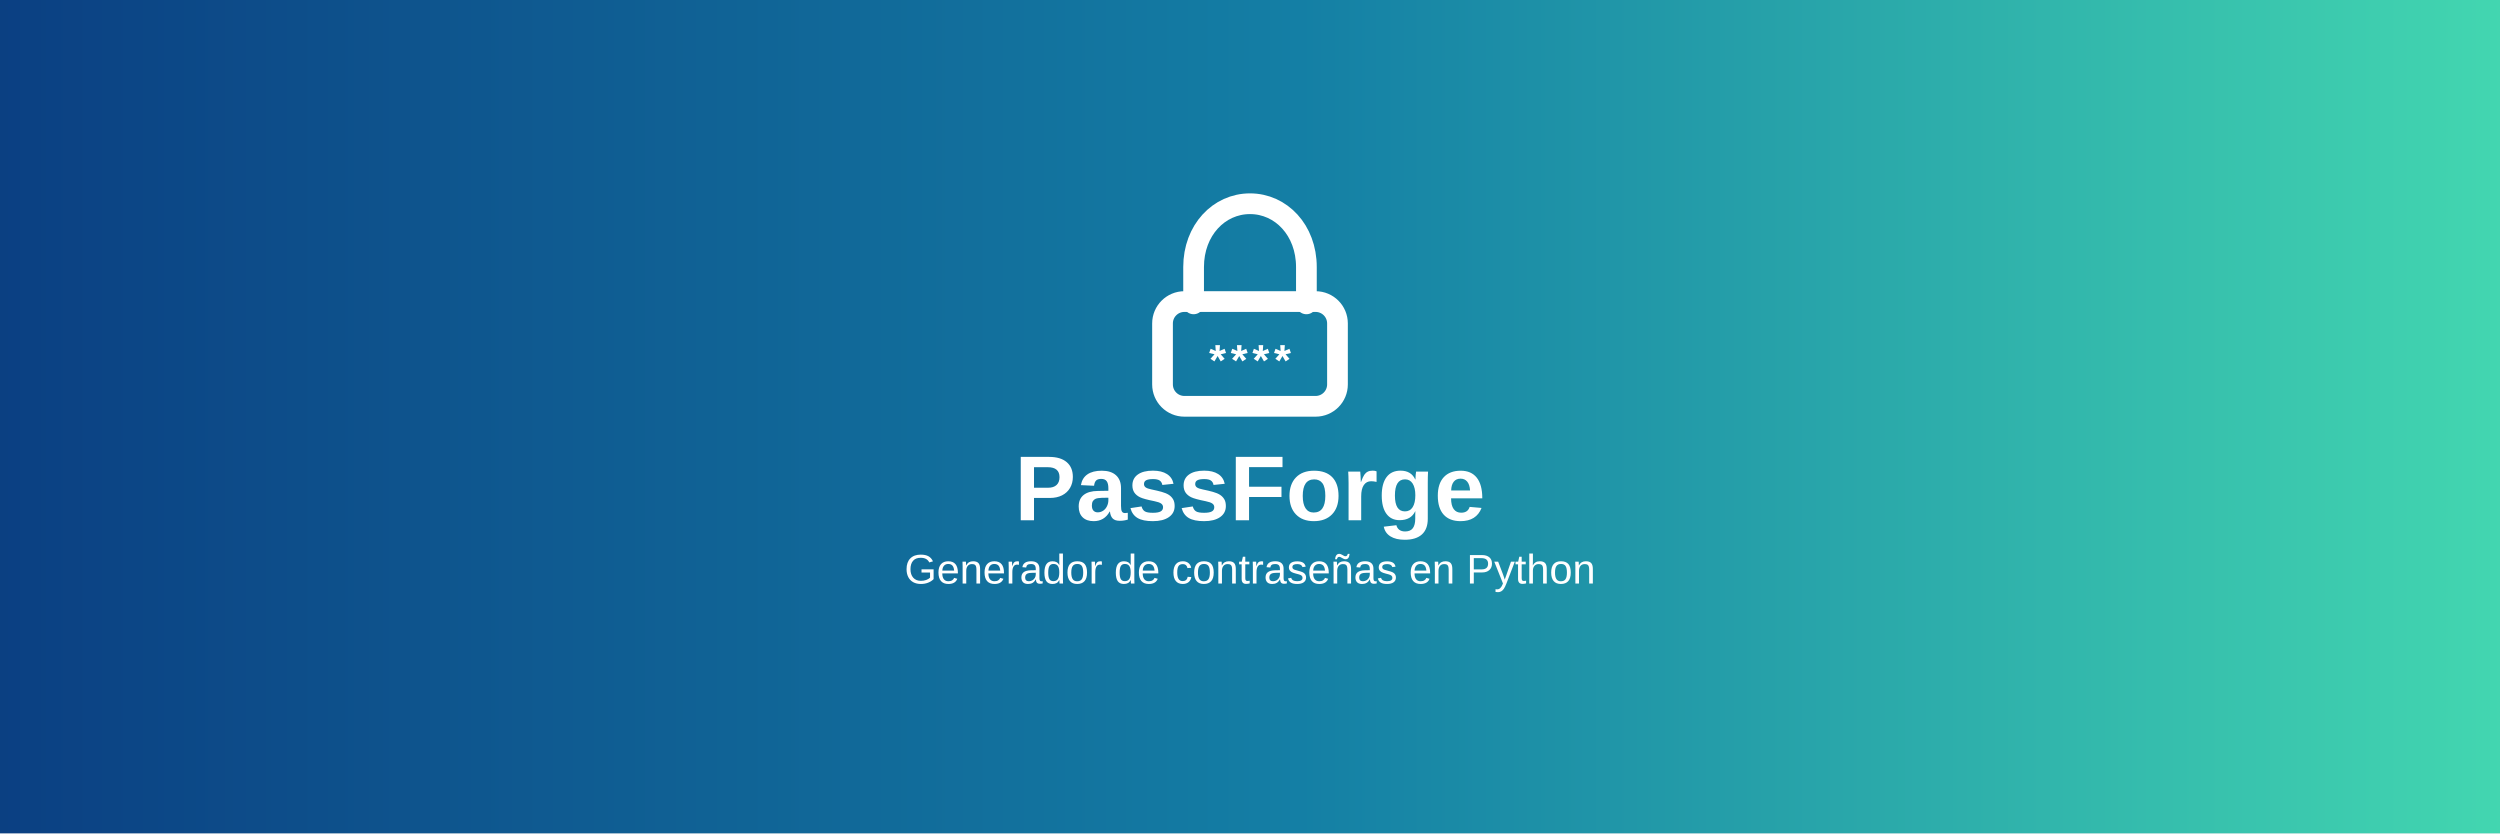
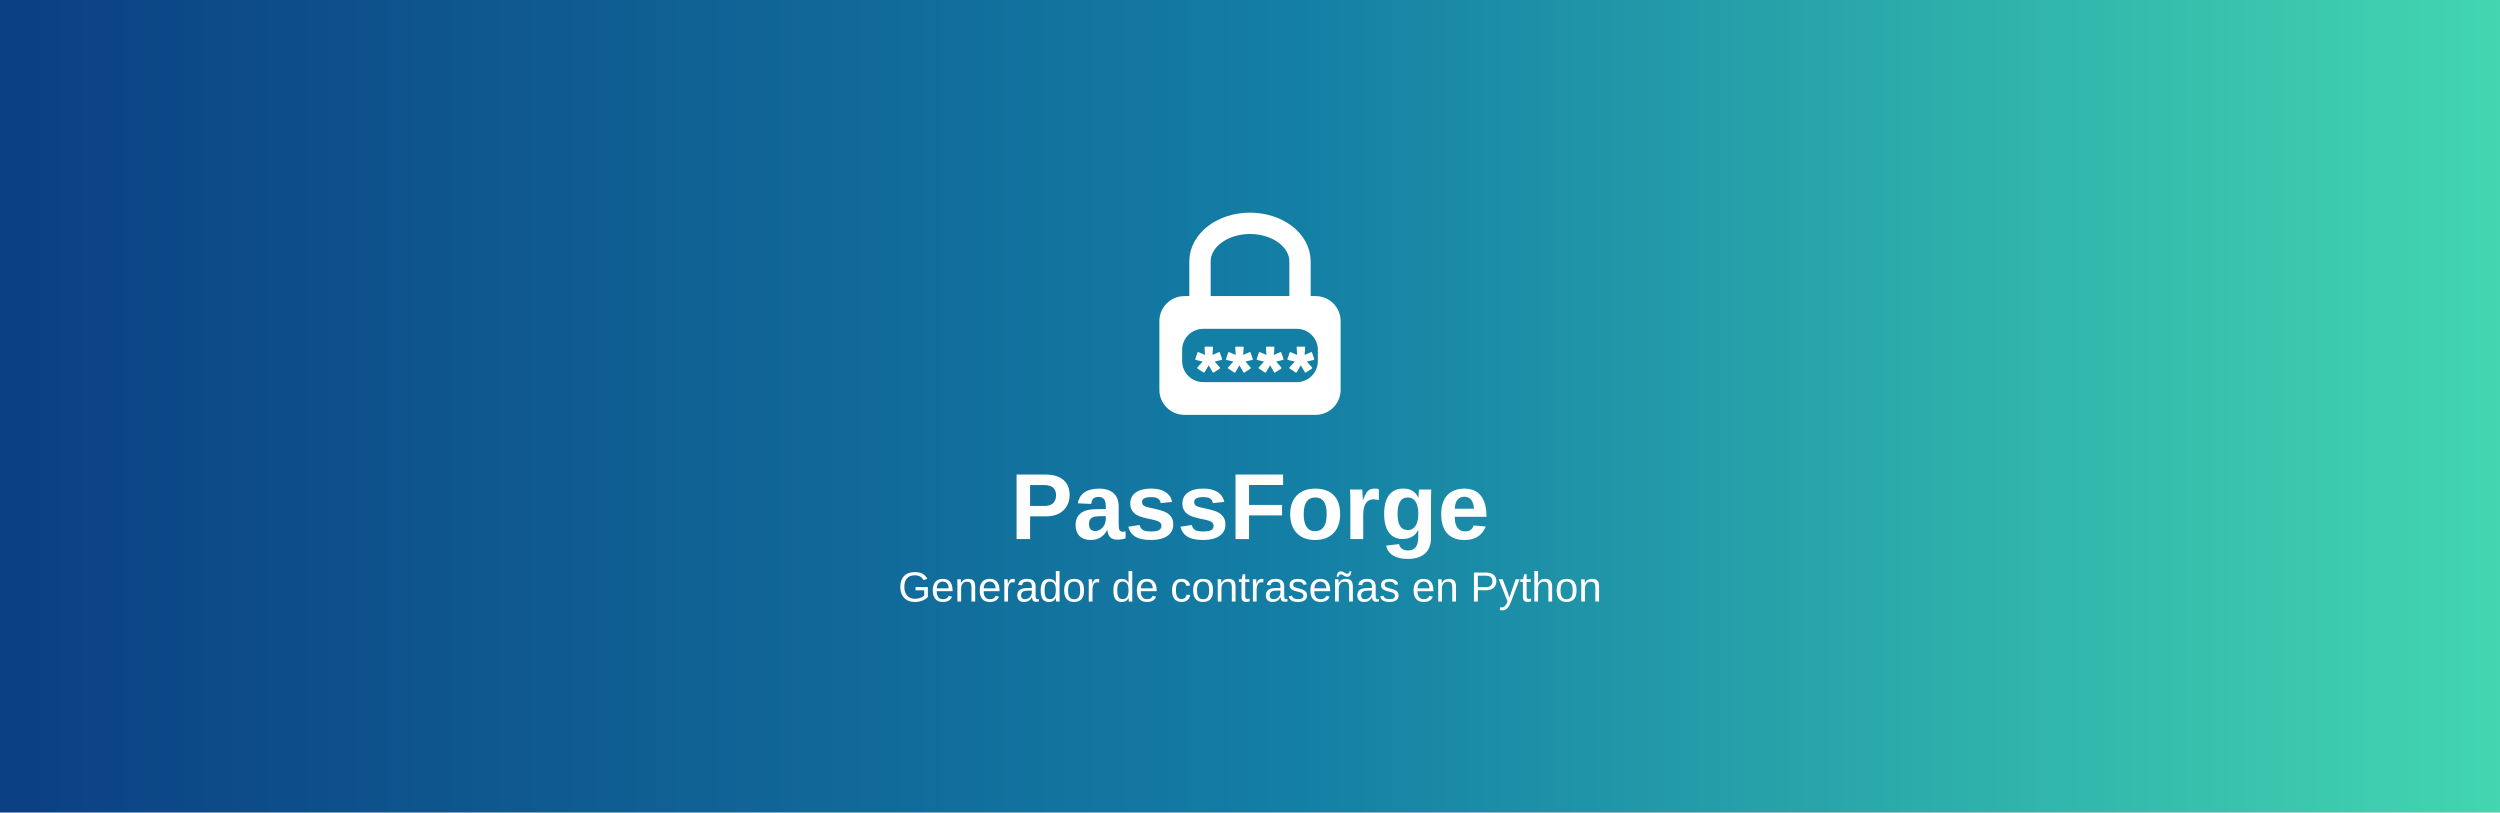
- <svg xmlns="http://www.w3.org/2000/svg" width="2172" height="724" viewBox="0 0 2172 724" role="img" aria-labelledby="title description">
+ <svg xmlns="http://www.w3.org/2000/svg" width="1600" height="520" viewBox="0 0 1600 520" preserveAspectRatio="xMidYMid meet" role="img" aria-labelledby="title description">
  <defs>
    <linearGradient id="background" x1="0%" y1="50%" x2="100%" y2="50%">
      <stop offset="0%" stop-color="#0b3f82" />
      <stop offset="52%" stop-color="#147fa5" />
      <stop offset="100%" stop-color="#43d7b0" />
    </linearGradient>
  </defs>
-   <rect width="2172" height="724" fill="url(#background)" />
-   <g fill="none" stroke="#fff" stroke-linecap="round" stroke-linejoin="round">
-     <path d="M1037 264v-32c0-32 22-55 49-55s49 23 49 55v32" stroke-width="18" />
-     <rect x="1010" y="262" width="152" height="91" rx="19" stroke-width="18" />
+   <rect width="1600" height="520" fill="url(#background)" />
+   <g id="lock" fill="#fff" stroke="#fff" stroke-linecap="round" stroke-linejoin="round">
+     <path d="M768 191v-23.75a32 24.32 0 0 1 64 0v23.75" fill="none" stroke-width="13.65" />
+     <rect x="742" y="189.5" width="116" height="76" rx="16" stroke="none" />
+     <rect x="756.57" y="210.45" width="86.86" height="34.1" rx="13.46" fill="#147fa5" stroke="none" />
+     <text x="803" y="239.33" fill="#fff" font-family="Arial, Helvetica, sans-serif" font-size="42" font-weight="700" text-anchor="middle" dominant-baseline="middle" letter-spacing="3.31">****</text>
  </g>
-   <text x="1086" y="326" fill="#fff" font-family="Arial, Helvetica, sans-serif" font-size="38" font-weight="700" text-anchor="middle" letter-spacing="4">****</text>
-   <text x="1086" y="452" fill="#fff" font-family="Arial, Helvetica, sans-serif" font-size="80" font-weight="700" text-anchor="middle">PassForge</text>
-   <text x="1086" y="507" fill="#fff" font-family="Arial, Helvetica, sans-serif" font-size="36" font-weight="400" text-anchor="middle">Generador de contraseñas en Python</text>
+   <text x="800" y="345" fill="#fff" font-family="Arial, Helvetica, sans-serif" font-size="60" font-weight="700" text-anchor="middle">PassForge</text>
+   <text x="800" y="385" fill="#fff" font-family="Arial, Helvetica, sans-serif" font-size="27" font-weight="400" text-anchor="middle">Generador de contraseñas en Python</text>
</svg>
